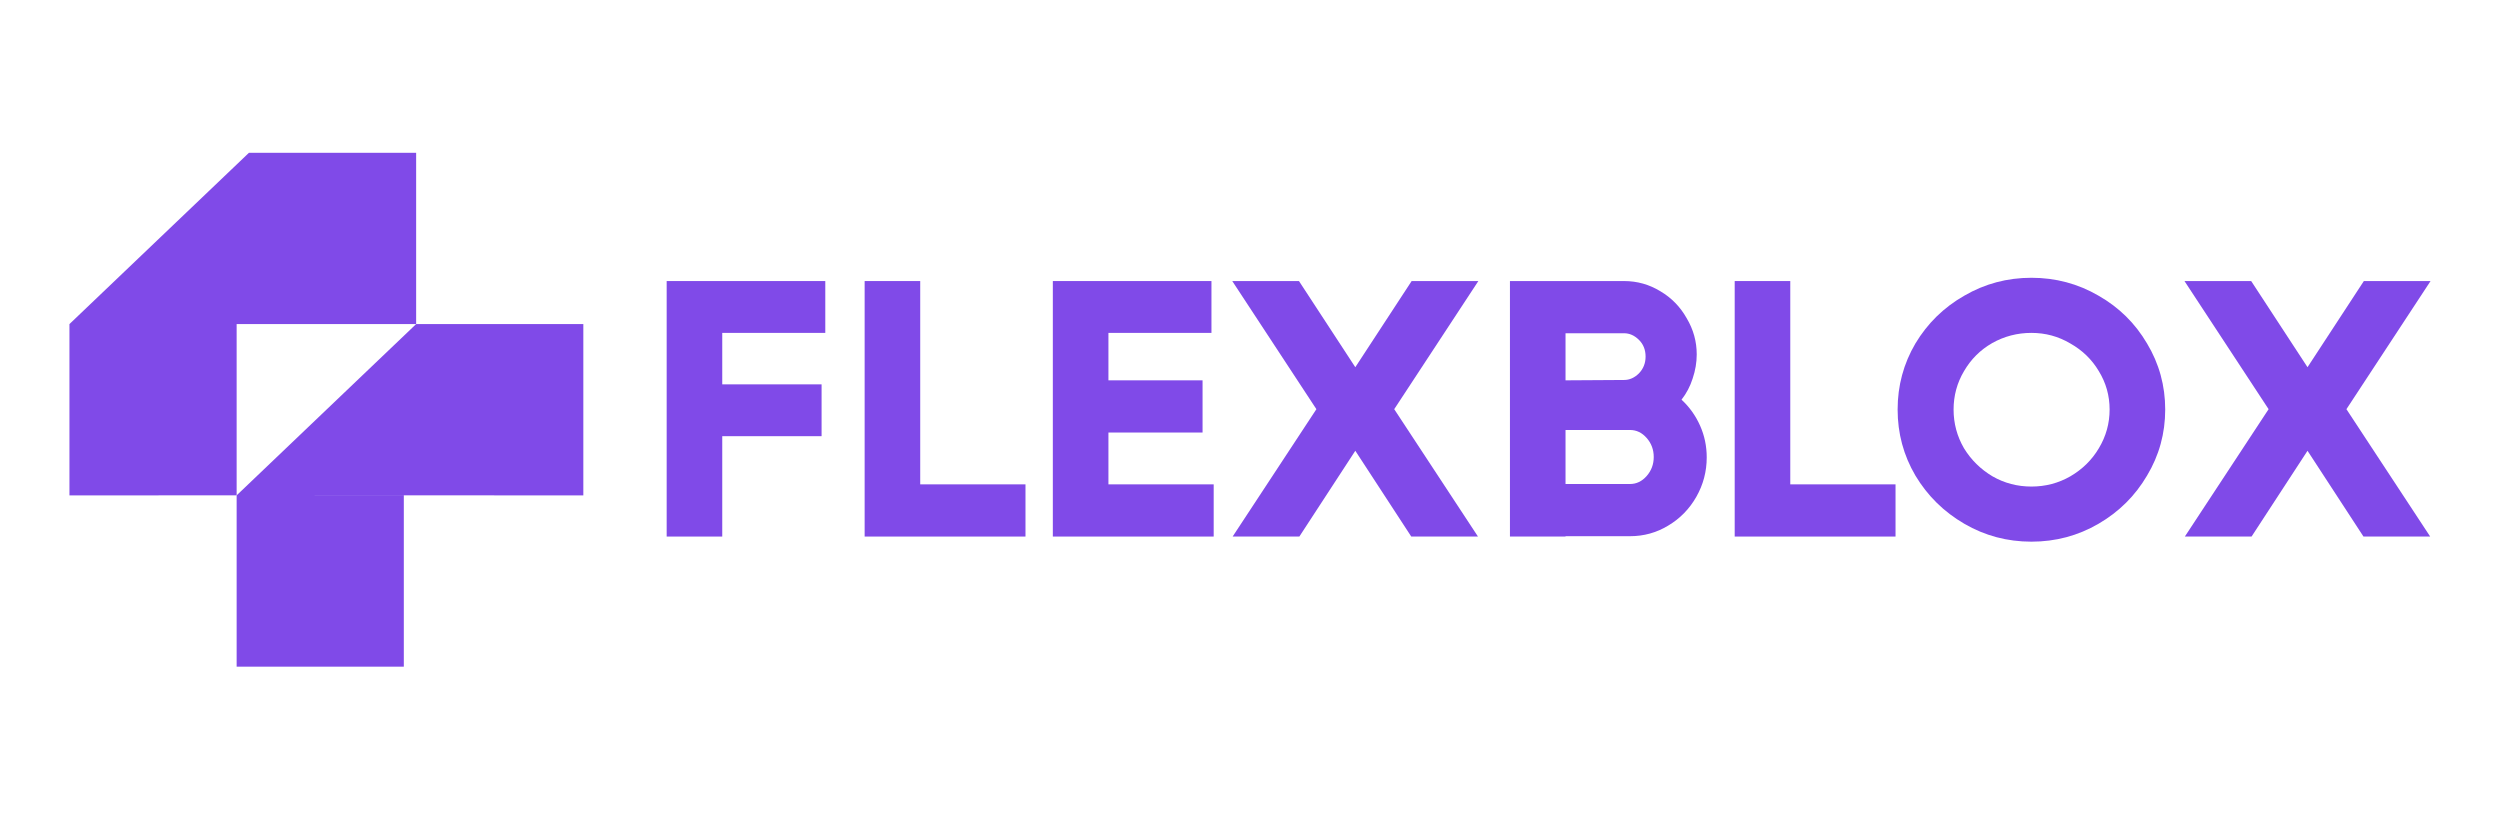
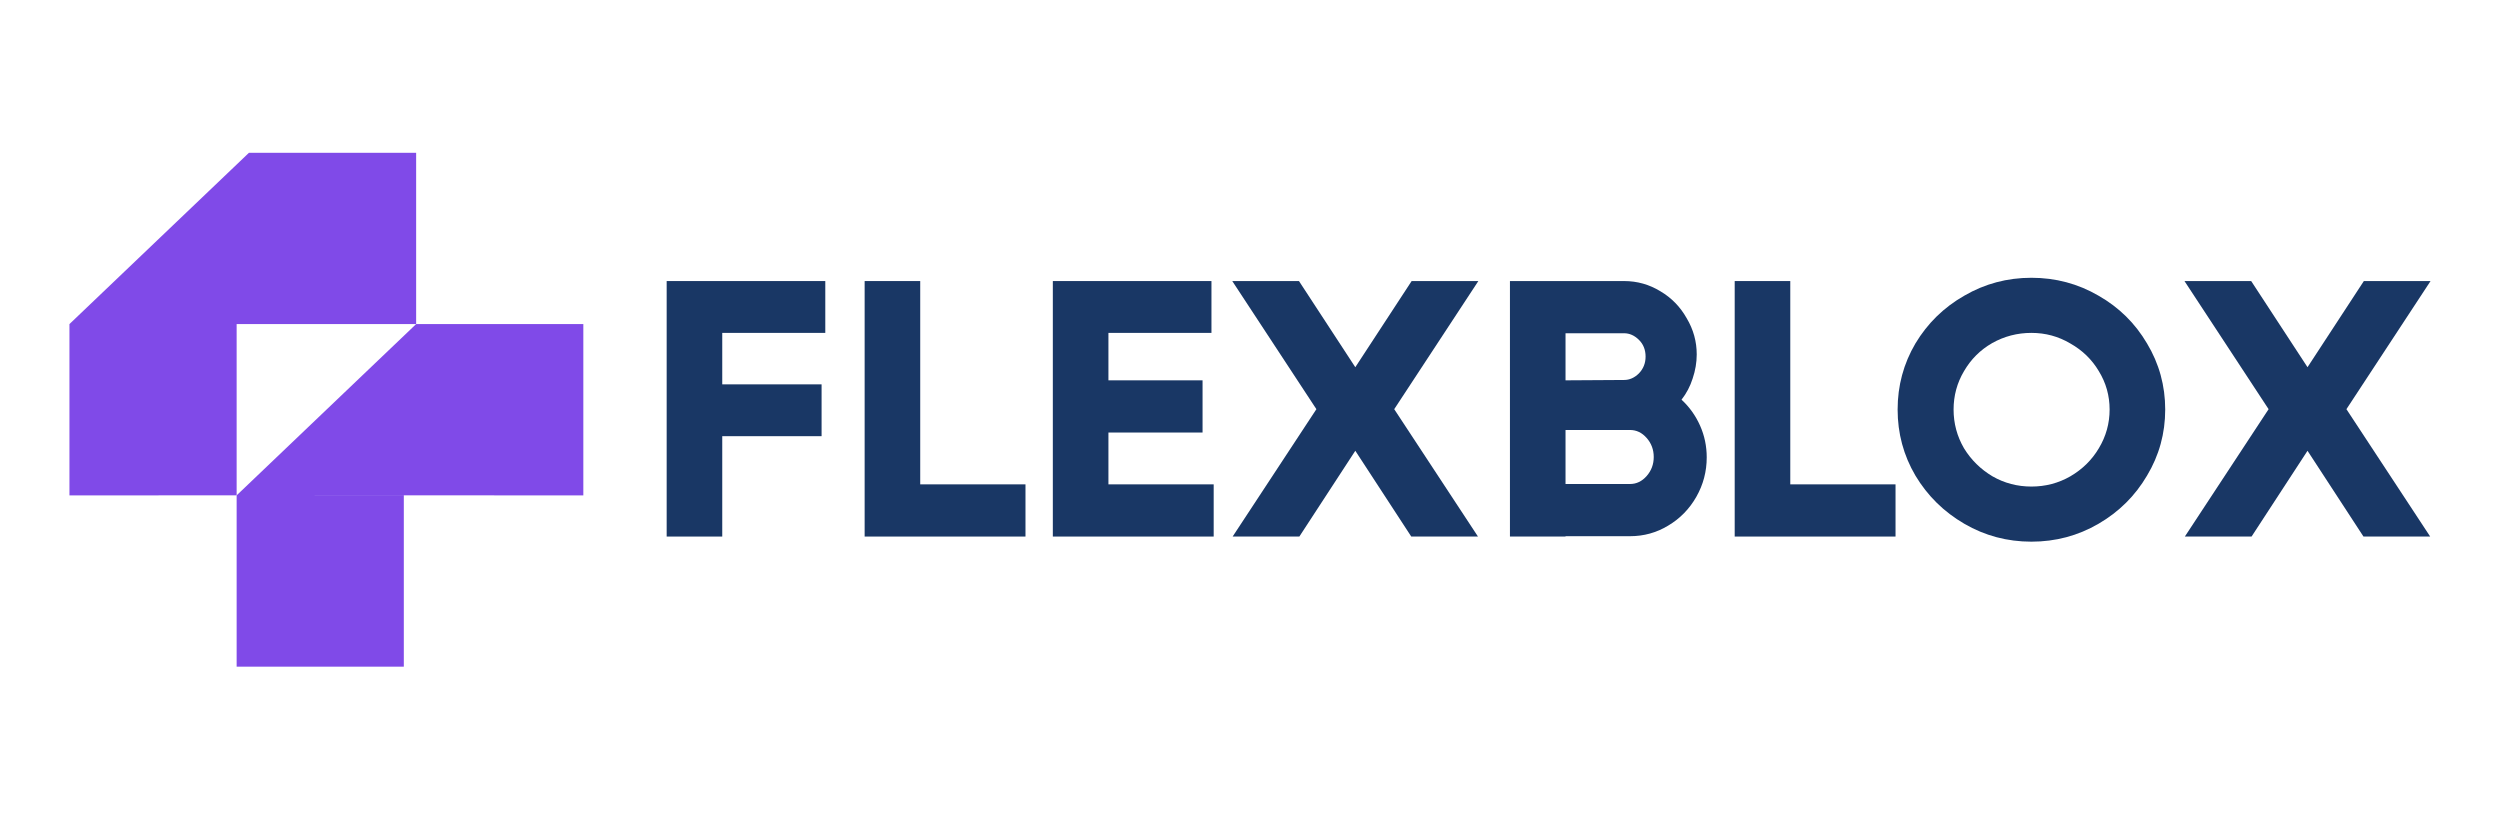
<svg xmlns="http://www.w3.org/2000/svg" width="180" height="60" viewBox="0 0 180 60" fill="none">
  <path fill-rule="evenodd" clip-rule="evenodd" d="M17.038 35.666L29.962 23.333L29.962 35.666H17.038ZM29.075 48H17.038V35.666L29.075 35.667V48ZM42 35.667L29.962 35.666L29.962 23.333L42 23.334V35.667Z" fill="#804AE8" />
  <path fill-rule="evenodd" clip-rule="evenodd" d="M17.038 35.666L5 35.667V23.334H17.038L17.038 35.666ZM29.962 23.333L17.925 23.333L5 23.334L17.925 11H29.962L29.962 23.333Z" fill="#804AE8" />
-   <path d="M59.421 20.236V23.968H52.002V27.674H59.154V31.405H52.002V38.632H48V20.236H59.421Z" fill="#804AE8" />
-   <path d="M66.256 20.236V34.874H73.835V38.632H62.254V20.236H66.256Z" fill="#804AE8" />
-   <path d="M79.807 31.142V34.874H87.385V38.632H75.804V20.236H87.225V23.968H79.807V27.384H86.584V31.142H79.807Z" fill="#804AE8" />
-   <path d="M101.638 20.236H106.441L100.384 29.461L106.414 38.632H101.611L97.582 32.456L93.553 38.632H88.75L94.78 29.461L88.723 20.236H93.526L97.582 26.439L101.638 20.236Z" fill="#804AE8" />
-   <path d="M121.07 28.777C121.639 29.303 122.084 29.925 122.404 30.643C122.724 31.361 122.884 32.124 122.884 32.929C122.884 33.946 122.635 34.892 122.137 35.768C121.639 36.644 120.963 37.336 120.109 37.844C119.273 38.352 118.357 38.606 117.361 38.606H112.718V38.632H108.716V20.236H116.934C117.877 20.236 118.749 20.482 119.549 20.972C120.35 21.445 120.981 22.094 121.444 22.917C121.924 23.723 122.164 24.59 122.164 25.519C122.164 26.097 122.066 26.675 121.871 27.253C121.693 27.814 121.426 28.322 121.07 28.777ZM112.718 23.994V27.384L116.934 27.358C117.325 27.358 117.681 27.201 118.001 26.885C118.322 26.552 118.482 26.149 118.482 25.676C118.482 25.186 118.322 24.783 118.001 24.468C117.681 24.152 117.325 23.994 116.934 23.994H112.718ZM117.361 34.848C117.824 34.848 118.224 34.655 118.562 34.27C118.9 33.884 119.069 33.429 119.069 32.903C119.069 32.378 118.9 31.922 118.562 31.537C118.224 31.151 117.824 30.959 117.361 30.959H112.718V34.848H117.361Z" fill="#804AE8" />
-   <path d="M128.9 20.236V34.874H136.478V38.632H124.898V20.236H128.9Z" fill="#804AE8" />
-   <path d="M146.262 39C144.519 39 142.909 38.571 141.432 37.712C139.956 36.854 138.782 35.698 137.91 34.243C137.056 32.789 136.629 31.204 136.629 29.487C136.629 27.77 137.056 26.184 137.91 24.73C138.782 23.276 139.956 22.129 141.432 21.288C142.909 20.429 144.519 20 146.262 20C148.005 20 149.615 20.429 151.092 21.288C152.568 22.129 153.733 23.276 154.587 24.73C155.459 26.184 155.895 27.77 155.895 29.487C155.895 31.204 155.459 32.789 154.587 34.243C153.733 35.698 152.568 36.854 151.092 37.712C149.615 38.571 148.005 39 146.262 39ZM146.262 35.032C147.276 35.032 148.21 34.786 149.064 34.296C149.935 33.788 150.62 33.113 151.118 32.273C151.634 31.414 151.892 30.485 151.892 29.487C151.892 28.488 151.634 27.569 151.118 26.727C150.62 25.887 149.935 25.221 149.064 24.73C148.21 24.222 147.276 23.968 146.262 23.968C145.248 23.968 144.305 24.213 143.434 24.704C142.58 25.195 141.904 25.869 141.406 26.727C140.908 27.569 140.658 28.488 140.658 29.487C140.658 30.485 140.908 31.414 141.406 32.273C141.921 33.113 142.606 33.788 143.46 34.296C144.314 34.786 145.248 35.032 146.262 35.032Z" fill="#804AE8" />
-   <path d="M170.197 20.236H175L168.943 29.461L174.973 38.632H170.17L166.141 32.456L162.112 38.632H157.309L163.339 29.461L157.282 20.236H162.085L166.141 26.439L170.197 20.236Z" fill="#804AE8" />
+   <path d="M59.421 20.236V23.968H52.002V27.674H59.154V31.405H52.002V38.632H48V20.236H59.421Z" fill="#193765" />
+   <path d="M66.256 20.236V34.874H73.835V38.632H62.254V20.236H66.256Z" fill="#193765" />
+   <path d="M79.807 31.142V34.874H87.385V38.632H75.804V20.236H87.225V23.968H79.807V27.384H86.584V31.142H79.807Z" fill="#193765" />
+   <path d="M101.638 20.236H106.441L100.384 29.461L106.414 38.632H101.611L97.582 32.456L93.553 38.632H88.75L94.78 29.461L88.723 20.236H93.526L97.582 26.439L101.638 20.236Z" fill="#193765" />
+   <path d="M121.07 28.777C121.639 29.303 122.084 29.925 122.404 30.643C122.724 31.361 122.884 32.124 122.884 32.929C122.884 33.946 122.635 34.892 122.137 35.768C121.639 36.644 120.963 37.336 120.109 37.844C119.273 38.352 118.357 38.606 117.361 38.606H112.718V38.632H108.716V20.236H116.934C117.877 20.236 118.749 20.482 119.549 20.972C120.35 21.445 120.981 22.094 121.444 22.917C121.924 23.723 122.164 24.59 122.164 25.519C122.164 26.097 122.066 26.675 121.871 27.253C121.693 27.814 121.426 28.322 121.07 28.777ZM112.718 23.994V27.384L116.934 27.358C117.325 27.358 117.681 27.201 118.001 26.885C118.322 26.552 118.482 26.149 118.482 25.676C118.482 25.186 118.322 24.783 118.001 24.468C117.681 24.152 117.325 23.994 116.934 23.994H112.718ZM117.361 34.848C117.824 34.848 118.224 34.655 118.562 34.27C118.9 33.884 119.069 33.429 119.069 32.903C119.069 32.378 118.9 31.922 118.562 31.537C118.224 31.151 117.824 30.959 117.361 30.959H112.718V34.848H117.361Z" fill="#193765" />
+   <path d="M128.9 20.236V34.874H136.478V38.632H124.898V20.236H128.9Z" fill="#193765" />
+   <path d="M146.262 39C144.519 39 142.909 38.571 141.432 37.712C139.956 36.854 138.782 35.698 137.91 34.243C137.056 32.789 136.629 31.204 136.629 29.487C136.629 27.77 137.056 26.184 137.91 24.73C138.782 23.276 139.956 22.129 141.432 21.288C142.909 20.429 144.519 20 146.262 20C148.005 20 149.615 20.429 151.092 21.288C152.568 22.129 153.733 23.276 154.587 24.73C155.459 26.184 155.895 27.77 155.895 29.487C155.895 31.204 155.459 32.789 154.587 34.243C153.733 35.698 152.568 36.854 151.092 37.712C149.615 38.571 148.005 39 146.262 39ZM146.262 35.032C147.276 35.032 148.21 34.786 149.064 34.296C149.935 33.788 150.62 33.113 151.118 32.273C151.634 31.414 151.892 30.485 151.892 29.487C151.892 28.488 151.634 27.569 151.118 26.727C150.62 25.887 149.935 25.221 149.064 24.73C148.21 24.222 147.276 23.968 146.262 23.968C145.248 23.968 144.305 24.213 143.434 24.704C142.58 25.195 141.904 25.869 141.406 26.727C140.908 27.569 140.658 28.488 140.658 29.487C140.658 30.485 140.908 31.414 141.406 32.273C141.921 33.113 142.606 33.788 143.46 34.296C144.314 34.786 145.248 35.032 146.262 35.032Z" fill="#193765" />
+   <path d="M170.197 20.236H175L168.943 29.461L174.973 38.632H170.17L166.141 32.456L162.112 38.632H157.309L163.339 29.461L157.282 20.236H162.085L166.141 26.439L170.197 20.236Z" fill="#193765" />
</svg>
